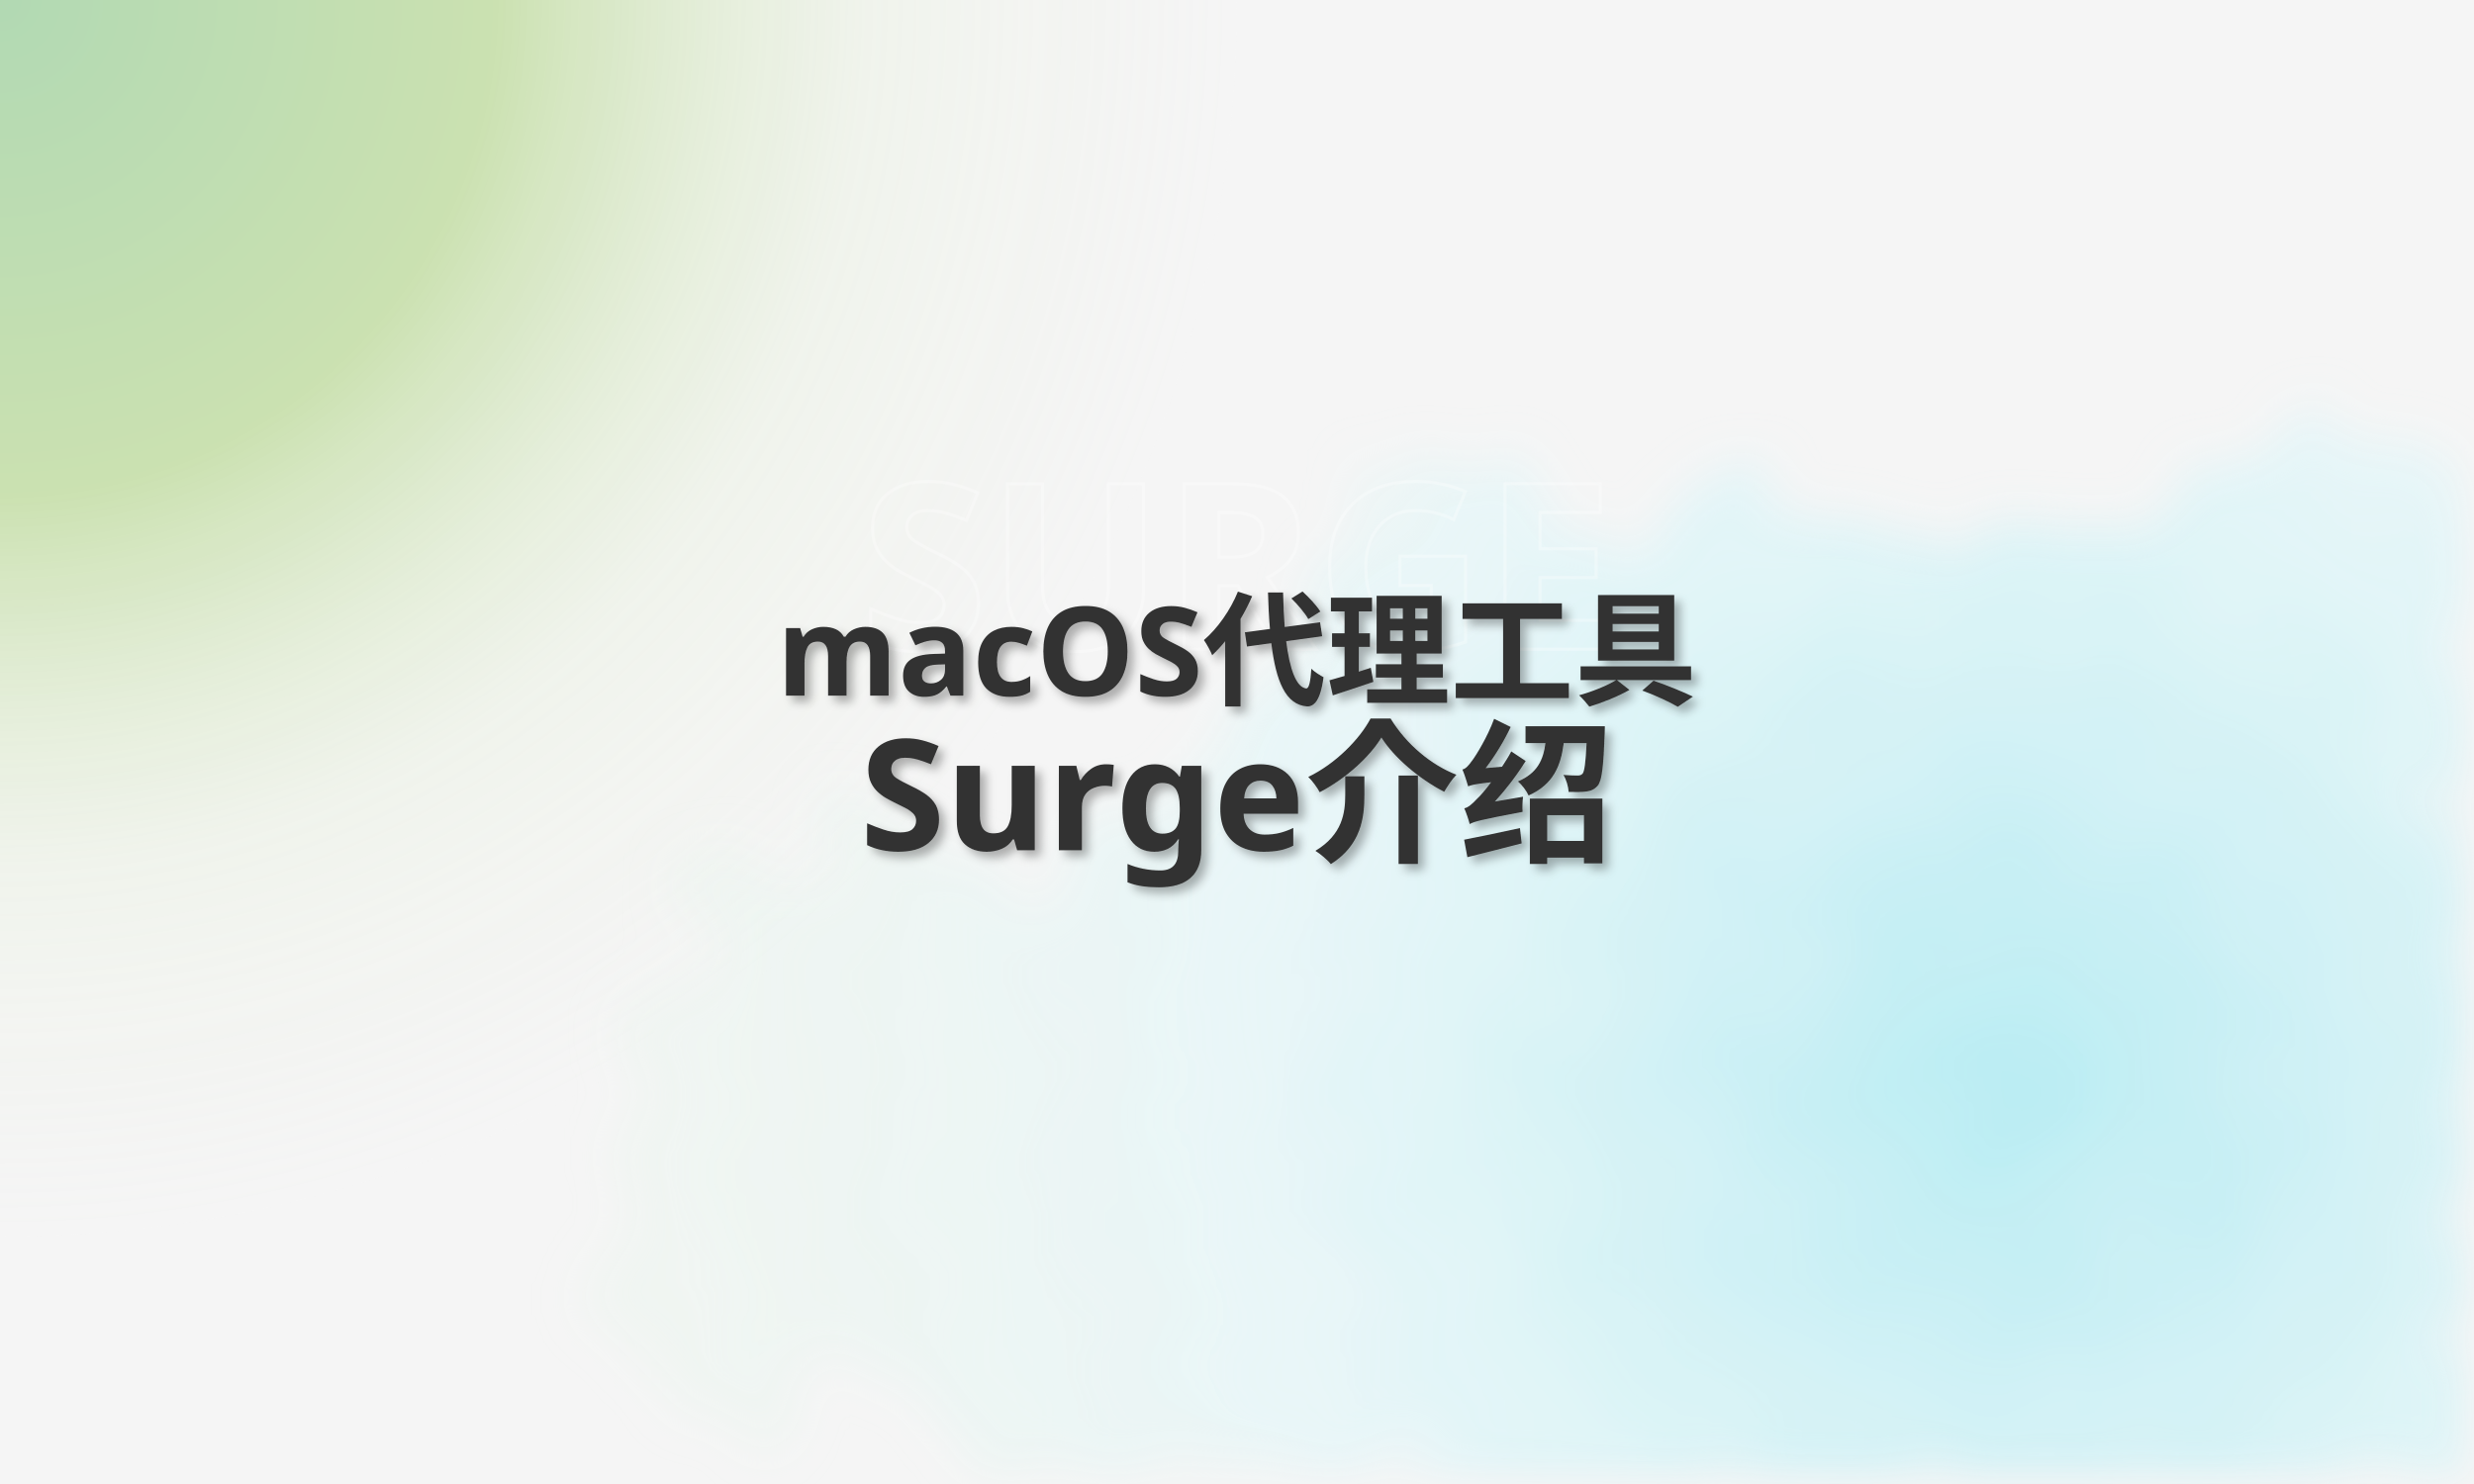
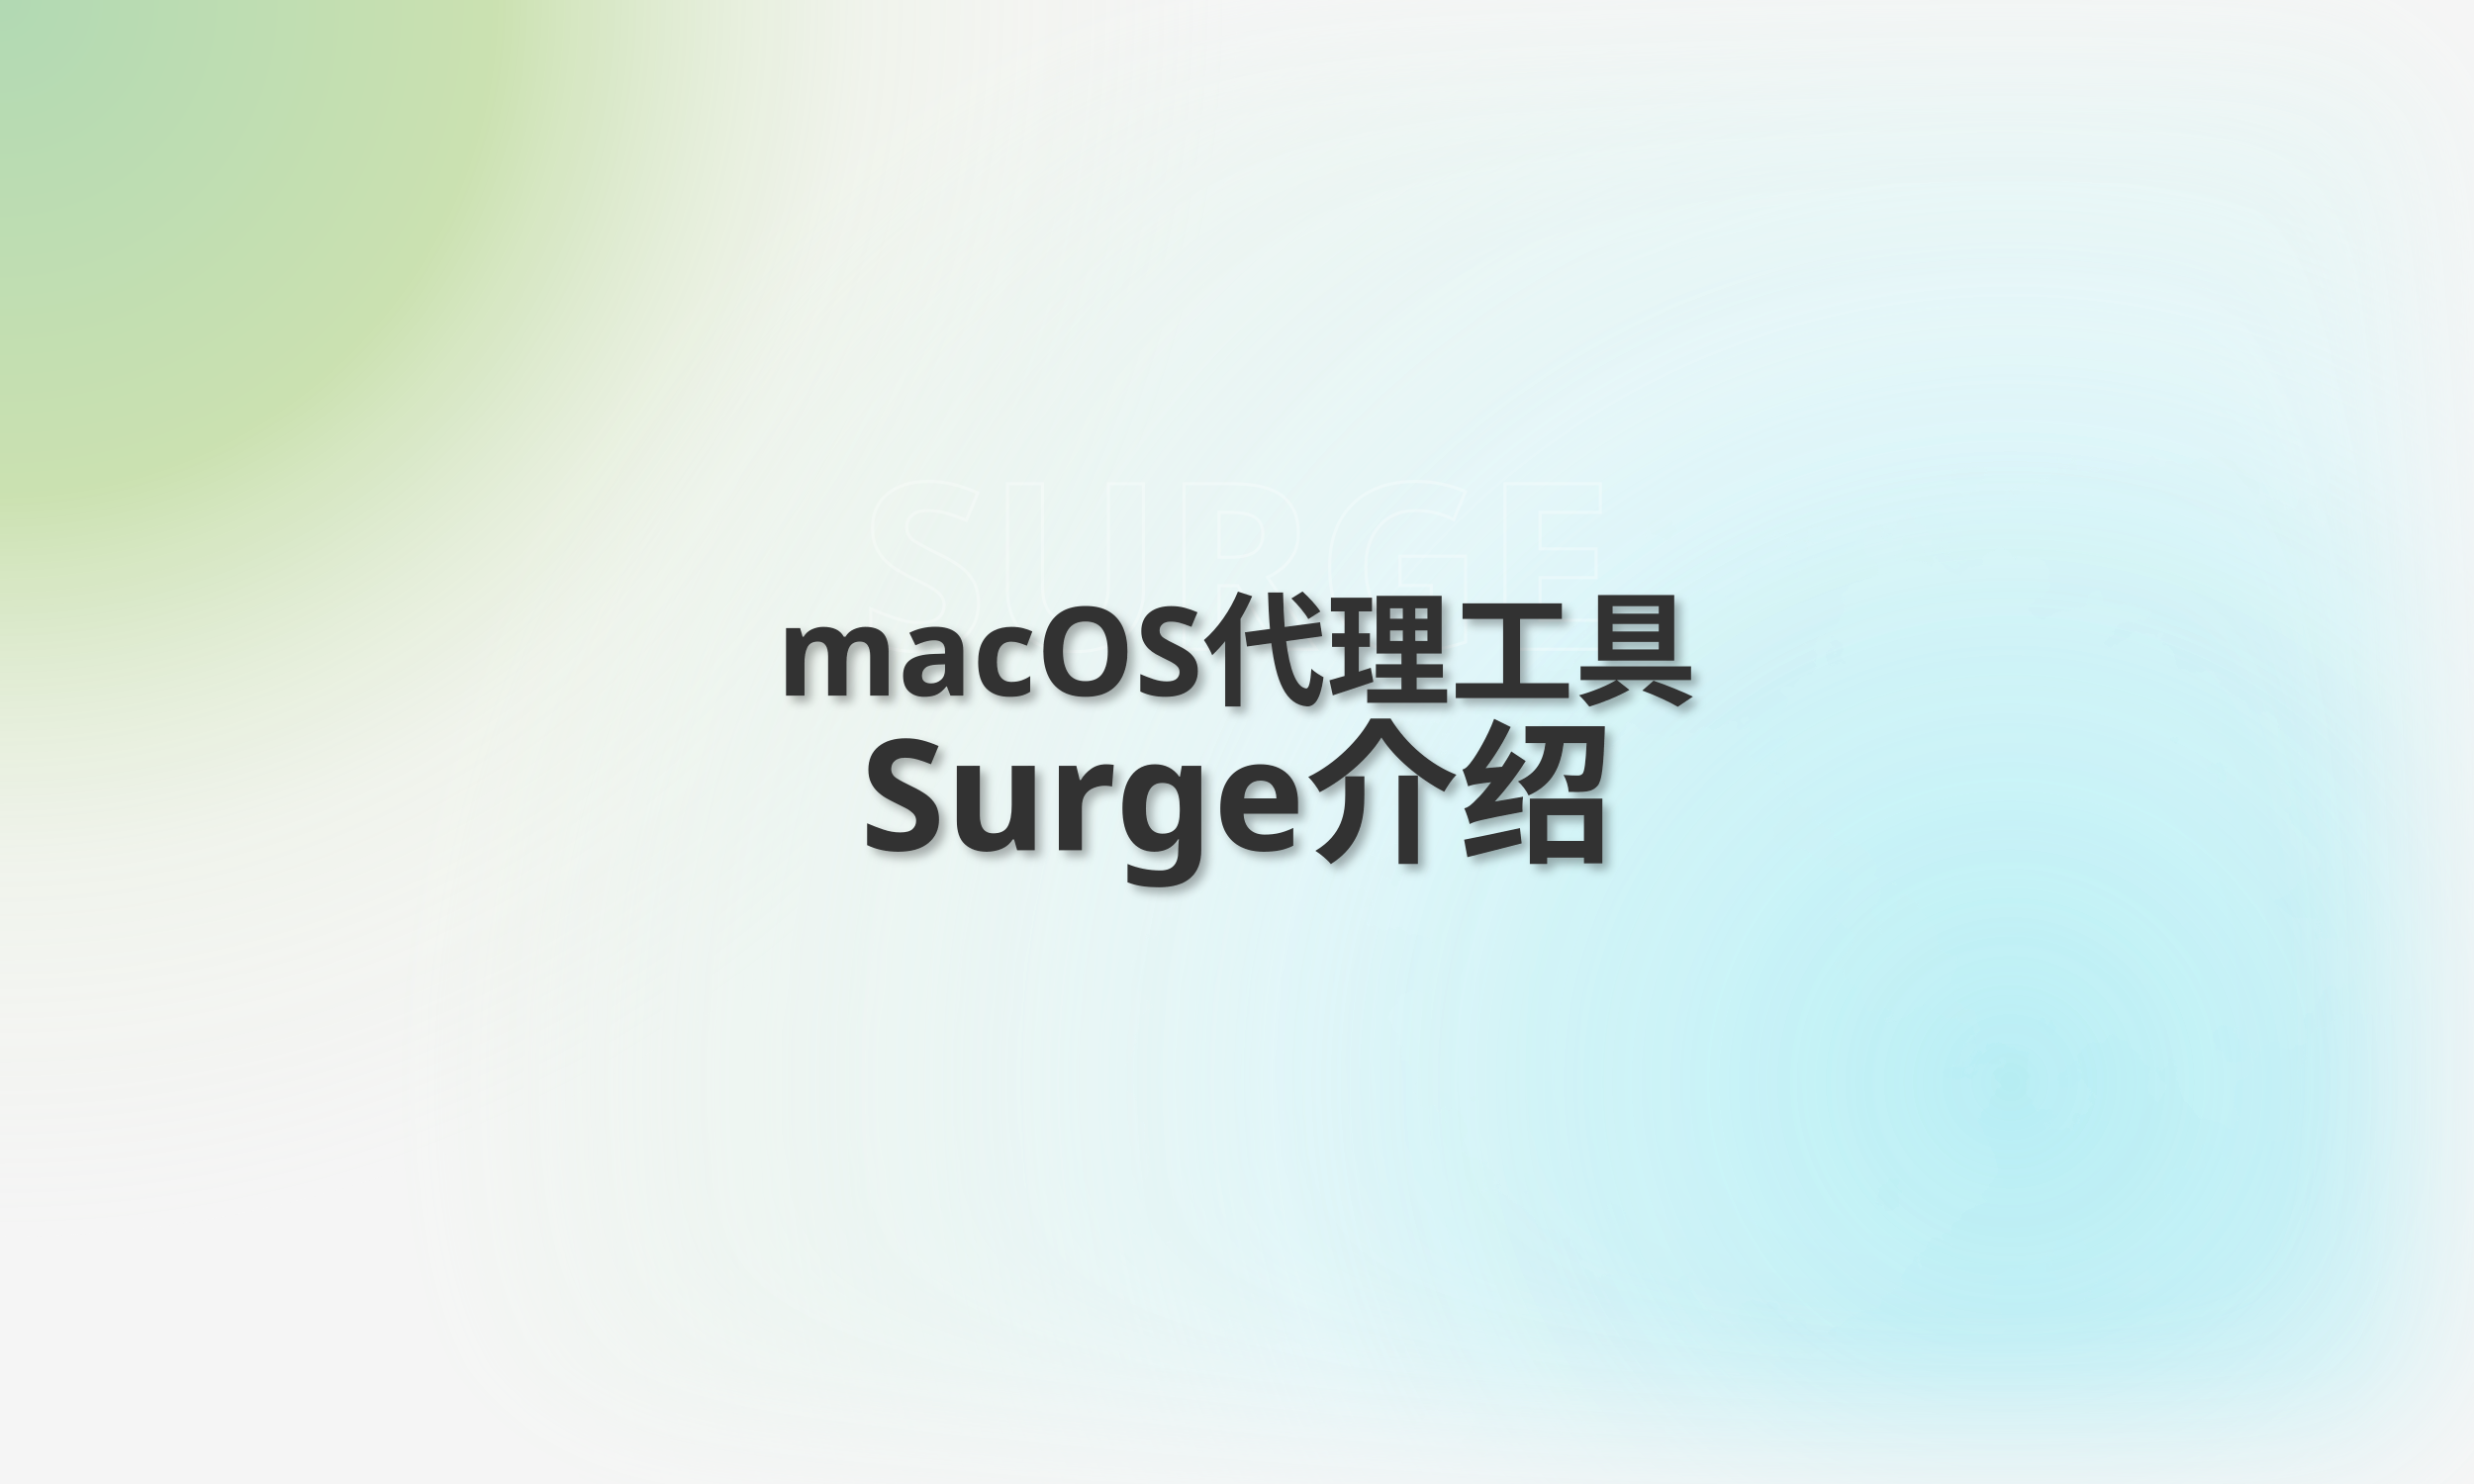
<svg xmlns="http://www.w3.org/2000/svg" width="1600" height="960" viewBox="0 0 1600 960" fill="none">
  <g clip-path="url(#clip0_115_5)">
    <rect width="1600" height="960" fill="#f5f5f5" />
    <circle cx="0" cy="0" r="800" fill="url(#paint0_radial_115_5)" />
-     <g filter="url(#turbulence_filter)">
-       <path d="M900 300               Q950 280, 1000 320               Q1050 360, 1100 330               Q1150 300, 1200 340               Q1300 380, 1400 320               Q1500 260, 1600 300              L1700 1000              L700 1000              Q650 950, 600 900              Q550 850, 500 900              Q450 950, 400 900              L400 650              Q450 600, 500 550              Q550 500, 600 550              Q650 600, 700 550              Q750 500, 800 450              Q850 400, 900 300 Z" fill="url(#paint1_radial_115_5)" />
+     <g filter="url(#blur_random_filter)">
+       <ellipse cx="1300" cy="700" rx="1000" ry="800" fill="url(#paint1_radial_115_5)" />
+       <g opacity="0.6" filter="url(#turbulence_filter)">
+         <ellipse cx="1200" cy="600" rx="300" ry="250" fill="url(#paint2_radial_115_5)" />
+         <ellipse cx="1400" cy="500" rx="250" ry="200" fill="url(#paint2_radial_115_5)" />
+         <ellipse cx="1000" cy="700" rx="280" ry="230" fill="url(#paint2_radial_115_5)" />
+       </g>
    </g>
    <text x="800" y="420" font-family="Arial Black, sans-serif" font-size="150" font-weight="900" fill="none" stroke="#FFFFFF" stroke-width="2" text-anchor="middle" opacity="0.3">SURGE</text>
    <g filter="url(#shadow_filter)">
      <text x="800" y="450" font-family="Arial Black, sans-serif" font-size="80" font-weight="900" fill="#333333" text-anchor="middle">macOS代理工具</text>
      <text x="800" y="550" font-family="Arial Black, sans-serif" font-size="100" font-weight="900" fill="#333333" text-anchor="middle">Surge介绍</text>
    </g>
  </g>
  <defs>
    <radialGradient id="paint0_radial_115_5" cx="0" cy="0" r="800" gradientUnits="userSpaceOnUse">
      <stop offset="0" stop-color="#4CAF50" stop-opacity="0.4" />
      <stop offset="0.4" stop-color="#8BC34A" stop-opacity="0.4" />
      <stop offset="0.7" stop-color="#DCEDC8" stop-opacity="0.2" />
      <stop offset="1" stop-color="#f5f5f5" stop-opacity="0.1" />
    </radialGradient>
    <radialGradient id="paint1_radial_115_5" cx="1300" cy="700" r="1600" gradientUnits="userSpaceOnUse">
      <stop offset="0" stop-color="#B2EBF2" stop-opacity="0.9" />
      <stop offset="0.3" stop-color="#E0F7FA" stop-opacity="0.6" />
      <stop offset="0.6" stop-color="#E8F5E9" stop-opacity="0.3" />
      <stop offset="1" stop-color="#f5f5f5" stop-opacity="0.1" />
    </radialGradient>
+     <radialGradient id="paint2_radial_115_5" cx="0" cy="0" r="1" spreadMethod="pad" gradientUnits="userSpaceOnUse">
+       <stop offset="0" stop-color="#B2EBF2" stop-opacity="0.7" />
+       <stop offset="1" stop-color="#E0F7FA" stop-opacity="0.1" />
+     </radialGradient>
+     <filter id="blur_random_filter" x="-100" y="-100" width="1800" height="1200" filterUnits="userSpaceOnUse">
+       <feGaussianBlur stdDeviation="80" result="blur" />
+       <feComponentTransfer in="blur" result="contrast">
+         <feFuncA type="linear" slope="1.5" intercept="-0.1" />
+       </feComponentTransfer>
+       <feComposite in="SourceGraphic" in2="contrast" operator="atop" />
+     </filter>
    <filter id="turbulence_filter" x="-50" y="-50" width="1700" height="1100" filterUnits="userSpaceOnUse">
-       <feTurbulence type="fractalNoise" baseFrequency="0.015" numOctaves="4" seed="10" result="noise" />
-       <feDisplacementMap in="SourceGraphic" in2="noise" scale="100" xChannelSelector="R" yChannelSelector="G" />
-       <feGaussianBlur stdDeviation="15" />
+       <feTurbulence type="fractalNoise" baseFrequency="0.02" numOctaves="5" seed="15" result="noise" />
+       <feDisplacementMap in="SourceGraphic" in2="noise" scale="120" xChannelSelector="R" yChannelSelector="G" />
    </filter>
    <filter id="shadow_filter" x="-10" y="-10" width="1620" height="980" filterUnits="userSpaceOnUse">
      <feDropShadow dx="4" dy="4" stdDeviation="3" flood-opacity="0.3" flood-color="#000000" />
    </filter>
    <clipPath id="clip0_115_5">
      <rect width="1600" height="960" fill="white" />
    </clipPath>
  </defs>
</svg>
